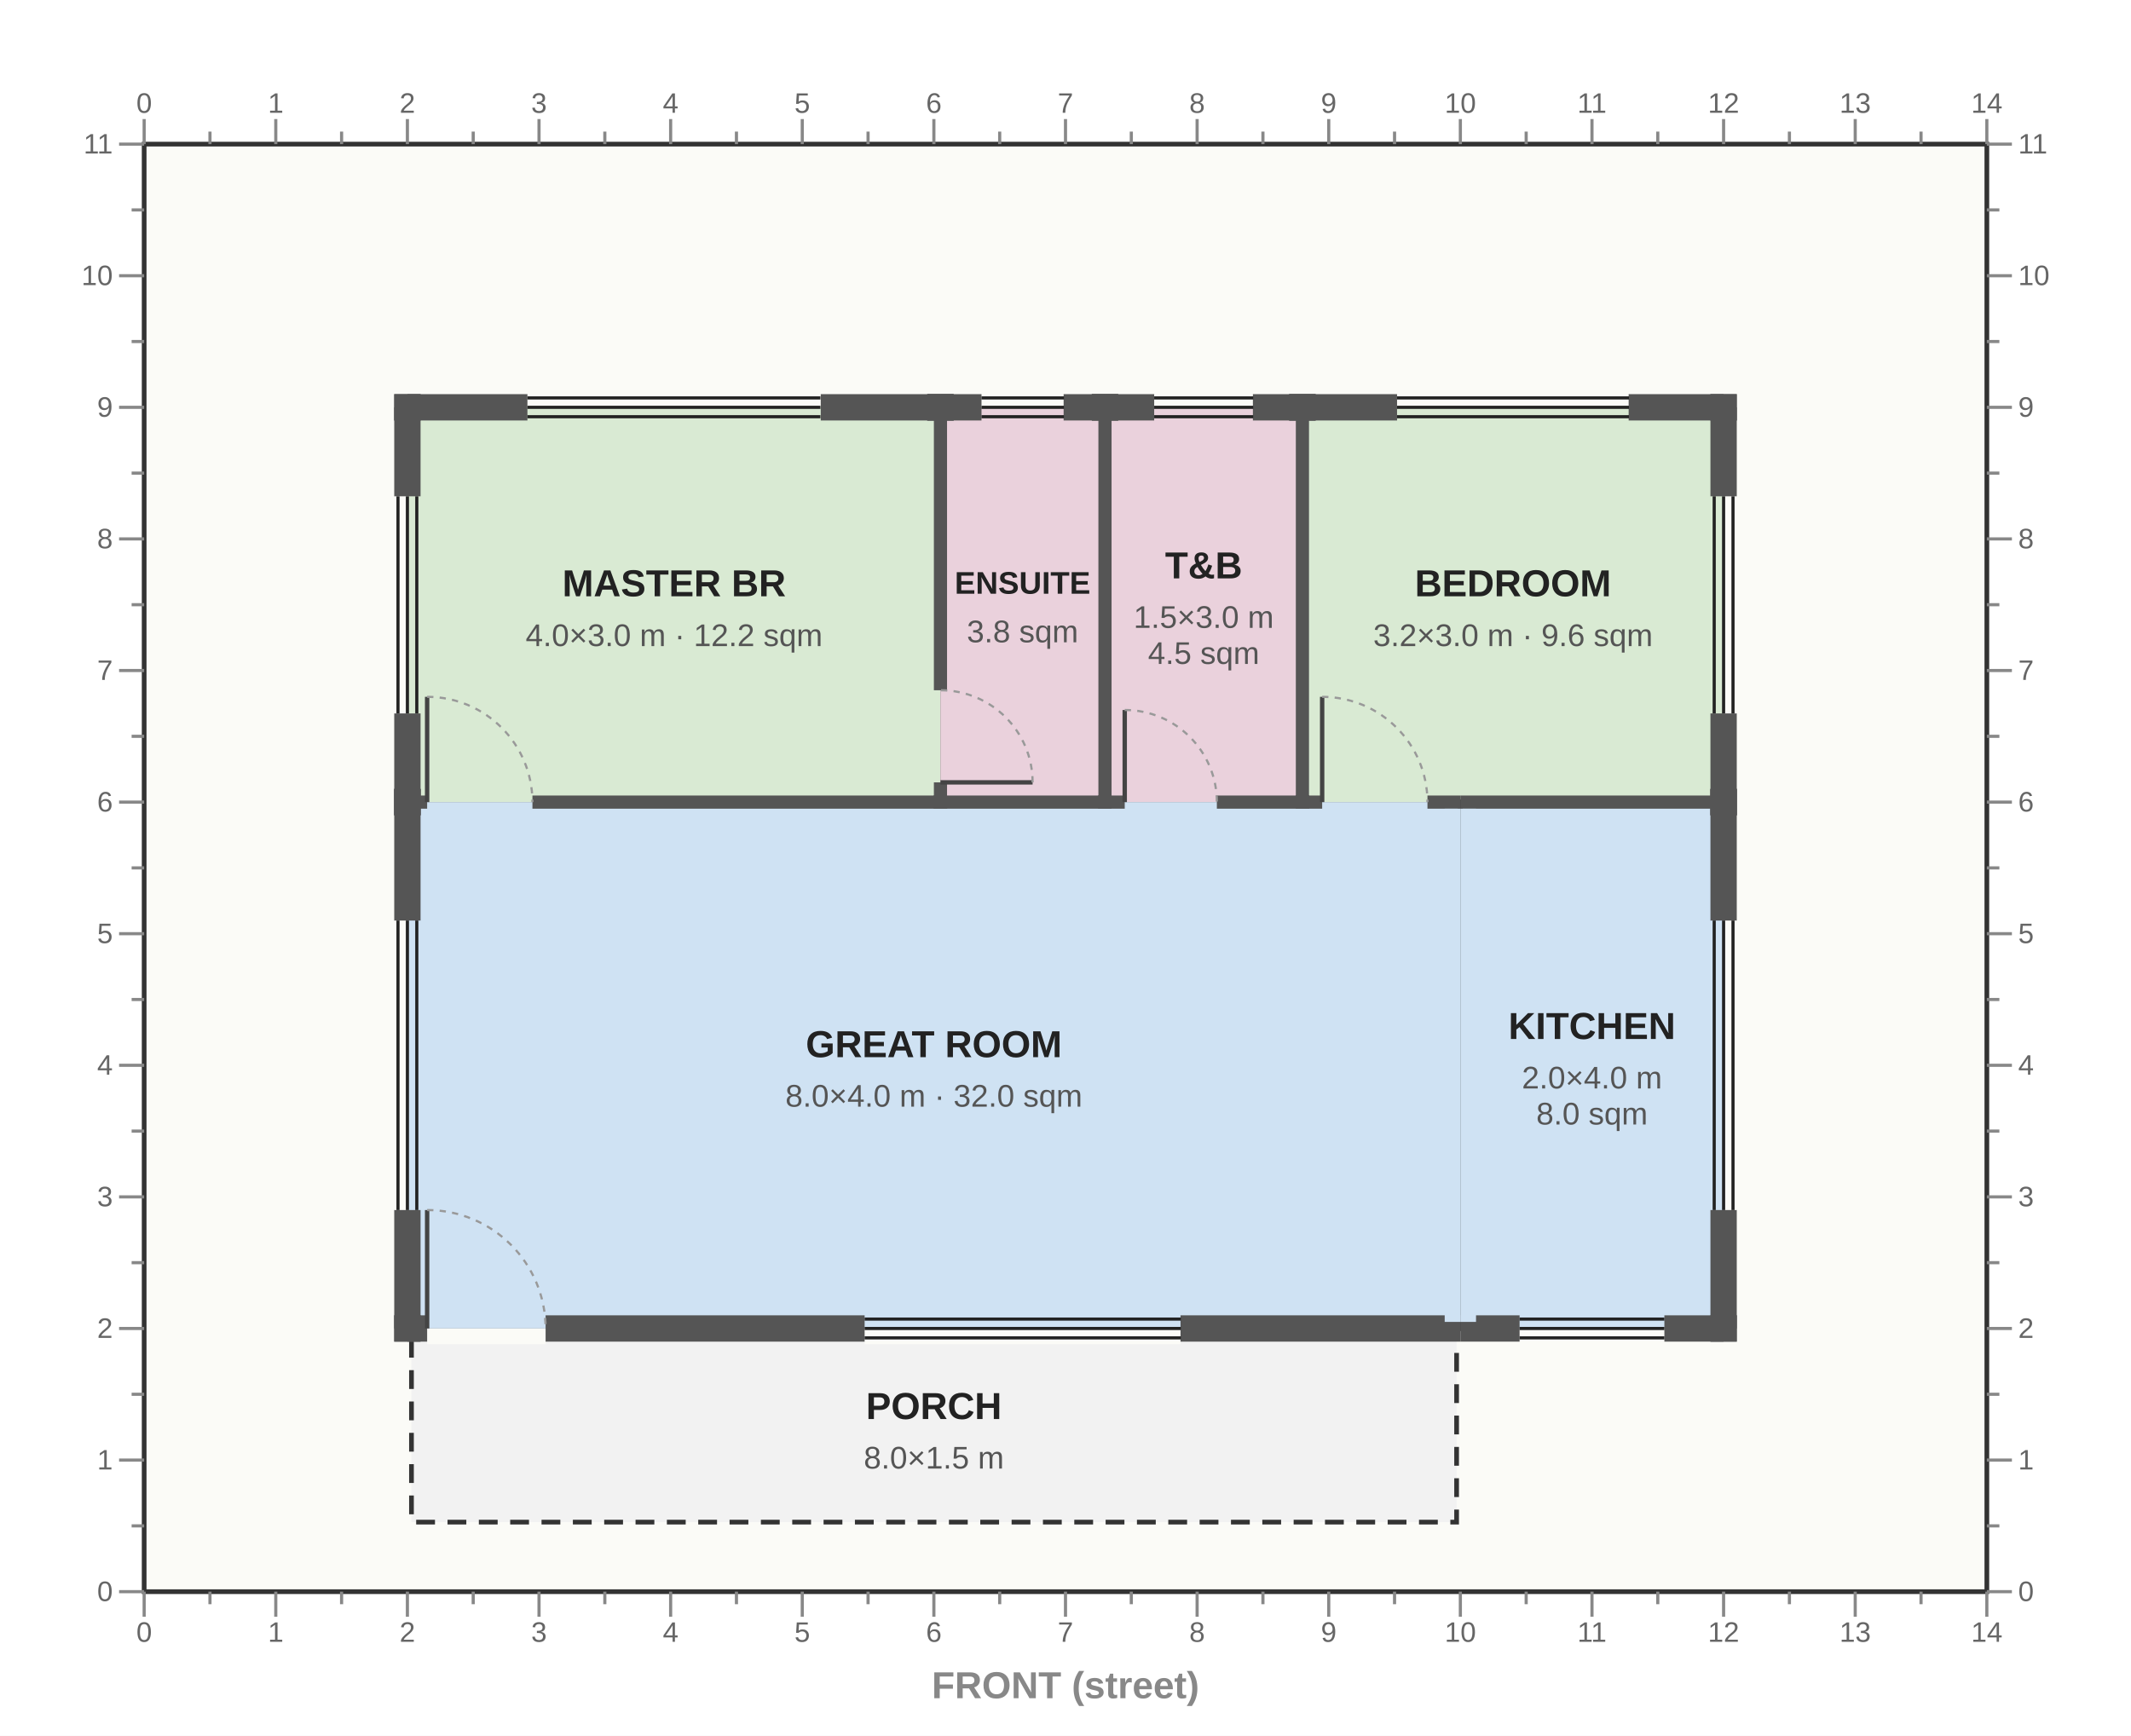
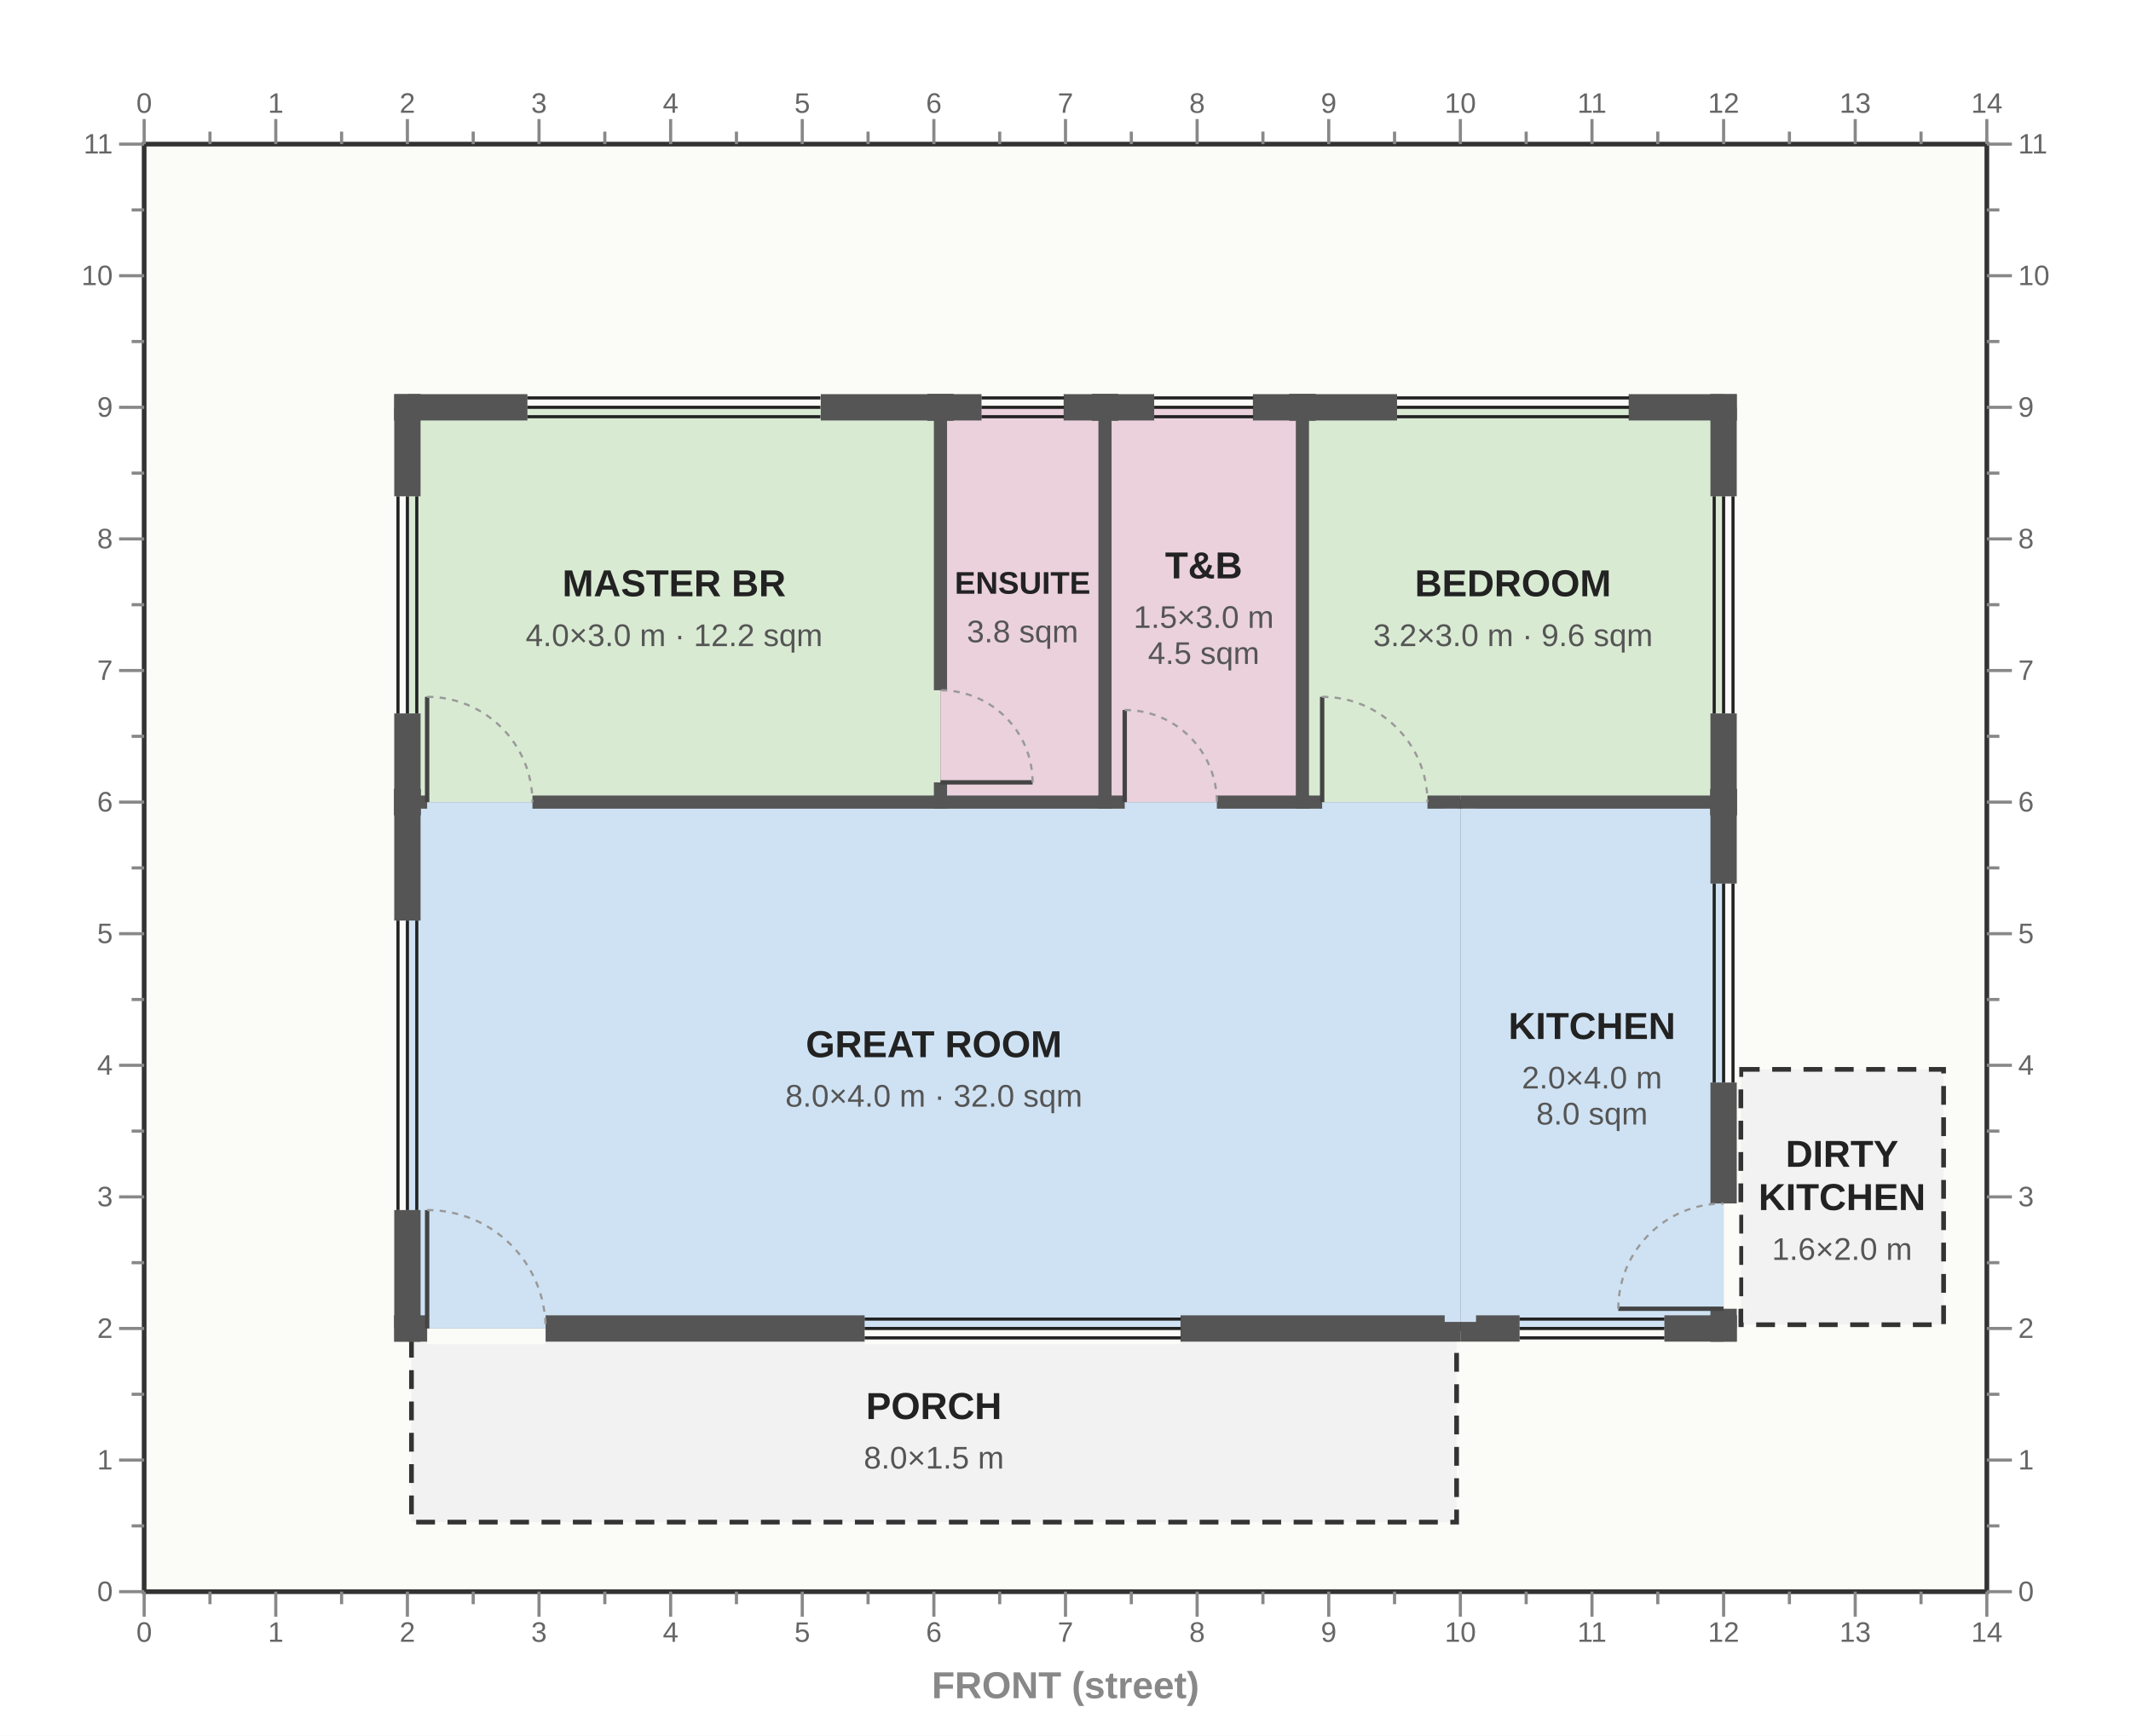
<svg xmlns="http://www.w3.org/2000/svg" width="680" height="554" viewBox="0 0 680 554">
  <rect x="0" y="0" width="680" height="554" fill="white" />
  <rect x="46.0" y="46.0" width="588.0" height="462.0" fill="#fbfbf7" stroke="#333" stroke-width="1.5" />
  <line x1="46.0" y1="46.0" x2="46.0" y2="38.0" stroke="#888" stroke-width="1" />
  <line x1="46.0" y1="508.0" x2="46.0" y2="516.0" stroke="#888" stroke-width="1" />
  <text x="46.0" y="36.0" text-anchor="middle" font-family="Arial" font-size="9" fill="#666">0</text>
  <text x="46.0" y="524.0" text-anchor="middle" font-family="Arial" font-size="9" fill="#666">0</text>
  <line x1="67.0" y1="46.0" x2="67.0" y2="42.0" stroke="#888" stroke-width="1" />
  <line x1="67.0" y1="508.0" x2="67.0" y2="512.0" stroke="#888" stroke-width="1" />
  <line x1="88.0" y1="46.0" x2="88.0" y2="38.0" stroke="#888" stroke-width="1" />
  <line x1="88.0" y1="508.0" x2="88.0" y2="516.0" stroke="#888" stroke-width="1" />
  <text x="88.0" y="36.0" text-anchor="middle" font-family="Arial" font-size="9" fill="#666">1</text>
  <text x="88.0" y="524.0" text-anchor="middle" font-family="Arial" font-size="9" fill="#666">1</text>
  <line x1="109.0" y1="46.0" x2="109.0" y2="42.0" stroke="#888" stroke-width="1" />
  <line x1="109.0" y1="508.0" x2="109.0" y2="512.0" stroke="#888" stroke-width="1" />
  <line x1="130.0" y1="46.0" x2="130.0" y2="38.0" stroke="#888" stroke-width="1" />
  <line x1="130.0" y1="508.0" x2="130.0" y2="516.0" stroke="#888" stroke-width="1" />
  <text x="130.0" y="36.0" text-anchor="middle" font-family="Arial" font-size="9" fill="#666">2</text>
  <text x="130.0" y="524.0" text-anchor="middle" font-family="Arial" font-size="9" fill="#666">2</text>
  <line x1="151.0" y1="46.0" x2="151.0" y2="42.0" stroke="#888" stroke-width="1" />
  <line x1="151.0" y1="508.0" x2="151.0" y2="512.0" stroke="#888" stroke-width="1" />
  <line x1="172.0" y1="46.0" x2="172.0" y2="38.0" stroke="#888" stroke-width="1" />
  <line x1="172.0" y1="508.0" x2="172.0" y2="516.0" stroke="#888" stroke-width="1" />
  <text x="172.0" y="36.0" text-anchor="middle" font-family="Arial" font-size="9" fill="#666">3</text>
  <text x="172.0" y="524.0" text-anchor="middle" font-family="Arial" font-size="9" fill="#666">3</text>
  <line x1="193.0" y1="46.0" x2="193.0" y2="42.0" stroke="#888" stroke-width="1" />
  <line x1="193.0" y1="508.0" x2="193.0" y2="512.0" stroke="#888" stroke-width="1" />
  <line x1="214.0" y1="46.0" x2="214.0" y2="38.0" stroke="#888" stroke-width="1" />
  <line x1="214.0" y1="508.0" x2="214.0" y2="516.0" stroke="#888" stroke-width="1" />
  <text x="214.0" y="36.0" text-anchor="middle" font-family="Arial" font-size="9" fill="#666">4</text>
  <text x="214.0" y="524.0" text-anchor="middle" font-family="Arial" font-size="9" fill="#666">4</text>
  <line x1="235.0" y1="46.0" x2="235.0" y2="42.0" stroke="#888" stroke-width="1" />
  <line x1="235.0" y1="508.0" x2="235.0" y2="512.0" stroke="#888" stroke-width="1" />
  <line x1="256.0" y1="46.0" x2="256.0" y2="38.0" stroke="#888" stroke-width="1" />
  <line x1="256.0" y1="508.0" x2="256.0" y2="516.0" stroke="#888" stroke-width="1" />
  <text x="256.0" y="36.0" text-anchor="middle" font-family="Arial" font-size="9" fill="#666">5</text>
  <text x="256.0" y="524.0" text-anchor="middle" font-family="Arial" font-size="9" fill="#666">5</text>
  <line x1="277.0" y1="46.0" x2="277.0" y2="42.0" stroke="#888" stroke-width="1" />
  <line x1="277.0" y1="508.0" x2="277.0" y2="512.0" stroke="#888" stroke-width="1" />
  <line x1="298.0" y1="46.0" x2="298.0" y2="38.0" stroke="#888" stroke-width="1" />
  <line x1="298.0" y1="508.0" x2="298.0" y2="516.0" stroke="#888" stroke-width="1" />
  <text x="298.0" y="36.0" text-anchor="middle" font-family="Arial" font-size="9" fill="#666">6</text>
  <text x="298.0" y="524.0" text-anchor="middle" font-family="Arial" font-size="9" fill="#666">6</text>
  <line x1="319.0" y1="46.0" x2="319.0" y2="42.0" stroke="#888" stroke-width="1" />
  <line x1="319.0" y1="508.0" x2="319.0" y2="512.0" stroke="#888" stroke-width="1" />
  <line x1="340.0" y1="46.0" x2="340.0" y2="38.0" stroke="#888" stroke-width="1" />
  <line x1="340.0" y1="508.0" x2="340.0" y2="516.0" stroke="#888" stroke-width="1" />
  <text x="340.0" y="36.0" text-anchor="middle" font-family="Arial" font-size="9" fill="#666">7</text>
  <text x="340.0" y="524.0" text-anchor="middle" font-family="Arial" font-size="9" fill="#666">7</text>
  <line x1="361.0" y1="46.0" x2="361.0" y2="42.0" stroke="#888" stroke-width="1" />
  <line x1="361.0" y1="508.0" x2="361.0" y2="512.0" stroke="#888" stroke-width="1" />
  <line x1="382.0" y1="46.0" x2="382.0" y2="38.0" stroke="#888" stroke-width="1" />
  <line x1="382.0" y1="508.0" x2="382.0" y2="516.0" stroke="#888" stroke-width="1" />
  <text x="382.0" y="36.0" text-anchor="middle" font-family="Arial" font-size="9" fill="#666">8</text>
  <text x="382.0" y="524.0" text-anchor="middle" font-family="Arial" font-size="9" fill="#666">8</text>
  <line x1="403.0" y1="46.0" x2="403.0" y2="42.0" stroke="#888" stroke-width="1" />
  <line x1="403.0" y1="508.0" x2="403.0" y2="512.0" stroke="#888" stroke-width="1" />
  <line x1="424.0" y1="46.0" x2="424.0" y2="38.0" stroke="#888" stroke-width="1" />
  <line x1="424.0" y1="508.0" x2="424.0" y2="516.0" stroke="#888" stroke-width="1" />
  <text x="424.0" y="36.0" text-anchor="middle" font-family="Arial" font-size="9" fill="#666">9</text>
  <text x="424.0" y="524.0" text-anchor="middle" font-family="Arial" font-size="9" fill="#666">9</text>
  <line x1="445.0" y1="46.0" x2="445.0" y2="42.0" stroke="#888" stroke-width="1" />
  <line x1="445.0" y1="508.0" x2="445.0" y2="512.0" stroke="#888" stroke-width="1" />
  <line x1="466.0" y1="46.0" x2="466.0" y2="38.0" stroke="#888" stroke-width="1" />
  <line x1="466.0" y1="508.0" x2="466.0" y2="516.0" stroke="#888" stroke-width="1" />
  <text x="466.0" y="36.0" text-anchor="middle" font-family="Arial" font-size="9" fill="#666">10</text>
  <text x="466.0" y="524.0" text-anchor="middle" font-family="Arial" font-size="9" fill="#666">10</text>
  <line x1="487.0" y1="46.0" x2="487.0" y2="42.0" stroke="#888" stroke-width="1" />
  <line x1="487.0" y1="508.0" x2="487.0" y2="512.0" stroke="#888" stroke-width="1" />
  <line x1="508.0" y1="46.0" x2="508.0" y2="38.0" stroke="#888" stroke-width="1" />
  <line x1="508.0" y1="508.0" x2="508.0" y2="516.0" stroke="#888" stroke-width="1" />
  <text x="508.0" y="36.0" text-anchor="middle" font-family="Arial" font-size="9" fill="#666">11</text>
  <text x="508.0" y="524.0" text-anchor="middle" font-family="Arial" font-size="9" fill="#666">11</text>
  <line x1="529.0" y1="46.0" x2="529.0" y2="42.0" stroke="#888" stroke-width="1" />
  <line x1="529.0" y1="508.0" x2="529.0" y2="512.0" stroke="#888" stroke-width="1" />
  <line x1="550.0" y1="46.0" x2="550.0" y2="38.0" stroke="#888" stroke-width="1" />
  <line x1="550.0" y1="508.0" x2="550.0" y2="516.0" stroke="#888" stroke-width="1" />
  <text x="550.0" y="36.0" text-anchor="middle" font-family="Arial" font-size="9" fill="#666">12</text>
  <text x="550.0" y="524.0" text-anchor="middle" font-family="Arial" font-size="9" fill="#666">12</text>
  <line x1="571.0" y1="46.0" x2="571.0" y2="42.0" stroke="#888" stroke-width="1" />
  <line x1="571.0" y1="508.0" x2="571.0" y2="512.0" stroke="#888" stroke-width="1" />
  <line x1="592.0" y1="46.0" x2="592.0" y2="38.0" stroke="#888" stroke-width="1" />
  <line x1="592.0" y1="508.0" x2="592.0" y2="516.0" stroke="#888" stroke-width="1" />
  <text x="592.0" y="36.0" text-anchor="middle" font-family="Arial" font-size="9" fill="#666">13</text>
  <text x="592.0" y="524.0" text-anchor="middle" font-family="Arial" font-size="9" fill="#666">13</text>
  <line x1="613.0" y1="46.0" x2="613.0" y2="42.0" stroke="#888" stroke-width="1" />
  <line x1="613.0" y1="508.0" x2="613.0" y2="512.0" stroke="#888" stroke-width="1" />
  <line x1="634.0" y1="46.0" x2="634.0" y2="38.0" stroke="#888" stroke-width="1" />
  <line x1="634.0" y1="508.0" x2="634.0" y2="516.0" stroke="#888" stroke-width="1" />
  <text x="634.0" y="36.0" text-anchor="middle" font-family="Arial" font-size="9" fill="#666">14</text>
  <text x="634.0" y="524.0" text-anchor="middle" font-family="Arial" font-size="9" fill="#666">14</text>
  <line x1="46.0" y1="508.0" x2="38.0" y2="508.0" stroke="#888" stroke-width="1" />
  <line x1="634.0" y1="508.0" x2="642.0" y2="508.0" stroke="#888" stroke-width="1" />
  <text x="36.0" y="511.0" text-anchor="end" font-family="Arial" font-size="9" fill="#666">0</text>
  <text x="644.0" y="511.0" text-anchor="start" font-family="Arial" font-size="9" fill="#666">0</text>
  <line x1="46.0" y1="487.0" x2="42.0" y2="487.0" stroke="#888" stroke-width="1" />
  <line x1="634.0" y1="487.0" x2="638.0" y2="487.0" stroke="#888" stroke-width="1" />
  <line x1="46.0" y1="466.0" x2="38.0" y2="466.0" stroke="#888" stroke-width="1" />
  <line x1="634.0" y1="466.0" x2="642.0" y2="466.0" stroke="#888" stroke-width="1" />
  <text x="36.0" y="469.0" text-anchor="end" font-family="Arial" font-size="9" fill="#666">1</text>
  <text x="644.0" y="469.0" text-anchor="start" font-family="Arial" font-size="9" fill="#666">1</text>
  <line x1="46.0" y1="445.0" x2="42.0" y2="445.0" stroke="#888" stroke-width="1" />
  <line x1="634.0" y1="445.0" x2="638.0" y2="445.0" stroke="#888" stroke-width="1" />
  <line x1="46.0" y1="424.0" x2="38.0" y2="424.0" stroke="#888" stroke-width="1" />
  <line x1="634.0" y1="424.0" x2="642.0" y2="424.0" stroke="#888" stroke-width="1" />
  <text x="36.0" y="427.0" text-anchor="end" font-family="Arial" font-size="9" fill="#666">2</text>
  <text x="644.0" y="427.0" text-anchor="start" font-family="Arial" font-size="9" fill="#666">2</text>
  <line x1="46.0" y1="403.0" x2="42.0" y2="403.0" stroke="#888" stroke-width="1" />
  <line x1="634.0" y1="403.0" x2="638.0" y2="403.0" stroke="#888" stroke-width="1" />
  <line x1="46.0" y1="382.0" x2="38.0" y2="382.0" stroke="#888" stroke-width="1" />
  <line x1="634.0" y1="382.0" x2="642.0" y2="382.0" stroke="#888" stroke-width="1" />
  <text x="36.0" y="385.0" text-anchor="end" font-family="Arial" font-size="9" fill="#666">3</text>
  <text x="644.0" y="385.0" text-anchor="start" font-family="Arial" font-size="9" fill="#666">3</text>
  <line x1="46.0" y1="361.0" x2="42.0" y2="361.0" stroke="#888" stroke-width="1" />
  <line x1="634.0" y1="361.0" x2="638.0" y2="361.0" stroke="#888" stroke-width="1" />
  <line x1="46.0" y1="340.0" x2="38.0" y2="340.0" stroke="#888" stroke-width="1" />
  <line x1="634.0" y1="340.0" x2="642.0" y2="340.0" stroke="#888" stroke-width="1" />
  <text x="36.0" y="343.0" text-anchor="end" font-family="Arial" font-size="9" fill="#666">4</text>
  <text x="644.0" y="343.0" text-anchor="start" font-family="Arial" font-size="9" fill="#666">4</text>
  <line x1="46.0" y1="319.0" x2="42.0" y2="319.0" stroke="#888" stroke-width="1" />
  <line x1="634.0" y1="319.0" x2="638.0" y2="319.0" stroke="#888" stroke-width="1" />
  <line x1="46.0" y1="298.0" x2="38.0" y2="298.0" stroke="#888" stroke-width="1" />
  <line x1="634.0" y1="298.0" x2="642.0" y2="298.0" stroke="#888" stroke-width="1" />
  <text x="36.0" y="301.0" text-anchor="end" font-family="Arial" font-size="9" fill="#666">5</text>
  <text x="644.0" y="301.0" text-anchor="start" font-family="Arial" font-size="9" fill="#666">5</text>
  <line x1="46.0" y1="277.0" x2="42.0" y2="277.0" stroke="#888" stroke-width="1" />
  <line x1="634.0" y1="277.0" x2="638.0" y2="277.0" stroke="#888" stroke-width="1" />
  <line x1="46.0" y1="256.0" x2="38.0" y2="256.0" stroke="#888" stroke-width="1" />
  <line x1="634.0" y1="256.0" x2="642.0" y2="256.0" stroke="#888" stroke-width="1" />
  <text x="36.0" y="259.0" text-anchor="end" font-family="Arial" font-size="9" fill="#666">6</text>
  <text x="644.0" y="259.0" text-anchor="start" font-family="Arial" font-size="9" fill="#666">6</text>
  <line x1="46.0" y1="235.0" x2="42.0" y2="235.0" stroke="#888" stroke-width="1" />
  <line x1="634.0" y1="235.0" x2="638.0" y2="235.0" stroke="#888" stroke-width="1" />
  <line x1="46.0" y1="214.0" x2="38.0" y2="214.0" stroke="#888" stroke-width="1" />
  <line x1="634.0" y1="214.0" x2="642.0" y2="214.0" stroke="#888" stroke-width="1" />
  <text x="36.0" y="217.0" text-anchor="end" font-family="Arial" font-size="9" fill="#666">7</text>
  <text x="644.0" y="217.0" text-anchor="start" font-family="Arial" font-size="9" fill="#666">7</text>
  <line x1="46.0" y1="193.0" x2="42.0" y2="193.0" stroke="#888" stroke-width="1" />
  <line x1="634.0" y1="193.0" x2="638.0" y2="193.0" stroke="#888" stroke-width="1" />
  <line x1="46.0" y1="172.0" x2="38.0" y2="172.0" stroke="#888" stroke-width="1" />
  <line x1="634.0" y1="172.0" x2="642.0" y2="172.0" stroke="#888" stroke-width="1" />
  <text x="36.0" y="175.0" text-anchor="end" font-family="Arial" font-size="9" fill="#666">8</text>
  <text x="644.0" y="175.0" text-anchor="start" font-family="Arial" font-size="9" fill="#666">8</text>
  <line x1="46.0" y1="151.0" x2="42.0" y2="151.0" stroke="#888" stroke-width="1" />
  <line x1="634.0" y1="151.0" x2="638.0" y2="151.0" stroke="#888" stroke-width="1" />
  <line x1="46.0" y1="130.0" x2="38.0" y2="130.0" stroke="#888" stroke-width="1" />
  <line x1="634.0" y1="130.0" x2="642.0" y2="130.0" stroke="#888" stroke-width="1" />
  <text x="36.0" y="133.0" text-anchor="end" font-family="Arial" font-size="9" fill="#666">9</text>
  <text x="644.0" y="133.0" text-anchor="start" font-family="Arial" font-size="9" fill="#666">9</text>
  <line x1="46.0" y1="109.0" x2="42.0" y2="109.0" stroke="#888" stroke-width="1" />
  <line x1="634.0" y1="109.0" x2="638.0" y2="109.0" stroke="#888" stroke-width="1" />
  <line x1="46.0" y1="88.0" x2="38.0" y2="88.0" stroke="#888" stroke-width="1" />
  <line x1="634.0" y1="88.0" x2="642.0" y2="88.0" stroke="#888" stroke-width="1" />
  <text x="36.0" y="91.0" text-anchor="end" font-family="Arial" font-size="9" fill="#666">10</text>
  <text x="644.0" y="91.0" text-anchor="start" font-family="Arial" font-size="9" fill="#666">10</text>
  <line x1="46.0" y1="67.0" x2="42.0" y2="67.0" stroke="#888" stroke-width="1" />
  <line x1="634.0" y1="67.0" x2="638.0" y2="67.0" stroke="#888" stroke-width="1" />
  <line x1="46.0" y1="46.0" x2="38.0" y2="46.0" stroke="#888" stroke-width="1" />
  <line x1="634.0" y1="46.0" x2="642.0" y2="46.0" stroke="#888" stroke-width="1" />
  <text x="36.0" y="49.0" text-anchor="end" font-family="Arial" font-size="9" fill="#666">11</text>
  <text x="644.0" y="49.0" text-anchor="start" font-family="Arial" font-size="9" fill="#666">11</text>
  <rect x="130.0" y="130.0" width="420.0" height="294.0" fill="none" stroke="#9aa" stroke-width="1" stroke-dasharray="3 3" />
+   <rect x="555.5" y="341.3" width="64.7" height="81.5" fill="#f2f2f2" stroke="#333" stroke-width="1.5" stroke-dasharray="6 4" />
+   <text x="587.8" y="372.4" text-anchor="middle" font-family="Arial" font-size="12" font-weight="bold" fill="#222">DIRTY</text>
+   <text x="587.8" y="386.2" text-anchor="middle" font-family="Arial" font-size="12" font-weight="bold" fill="#222">KITCHEN</text>
+   <text x="587.8" y="402.1" text-anchor="middle" font-family="Arial" font-size="10" fill="#555">1.6×2.0 m</text>
  <rect x="131.3" y="425.3" width="333.5" height="60.5" fill="#f2f2f2" stroke="#333" stroke-width="1.5" stroke-dasharray="6 4" />
  <text x="298.0" y="452.9" text-anchor="middle" font-family="Arial" font-size="12" font-weight="bold" fill="#222">PORCH</text>
  <text x="298.0" y="468.7" text-anchor="middle" font-family="Arial" font-size="10" fill="#555">8.0×1.5 m</text>
  <rect x="130.0" y="130.0" width="170.1" height="126.0" fill="#d9ead3" stroke="#333" stroke-width="1.5" />
  <text x="215.1" y="190.3" text-anchor="middle" font-family="Arial" font-size="12" font-weight="bold" fill="#222">MASTER BR</text>
  <text x="215.1" y="206.2" text-anchor="middle" font-family="Arial" font-size="10" fill="#555">4.0×3.0 m · 12.2 sqm</text>
  <rect x="300.1" y="130.0" width="52.5" height="126.0" fill="#ead1dc" stroke="#333" stroke-width="1.5" />
  <text x="326.3" y="189.5" text-anchor="middle" font-family="Arial" font-size="10" font-weight="bold" fill="#222">ENSUITE</text>
  <text x="326.3" y="205.0" text-anchor="middle" font-family="Arial" font-size="10" fill="#555">3.8 sqm</text>
  <rect x="415.6" y="130.0" width="134.4" height="126.0" fill="#d9ead3" stroke="#333" stroke-width="1.5" />
  <text x="482.8" y="190.3" text-anchor="middle" font-family="Arial" font-size="12" font-weight="bold" fill="#222">BEDROOM</text>
  <text x="482.8" y="206.2" text-anchor="middle" font-family="Arial" font-size="10" fill="#555">3.2×3.0 m · 9.6 sqm</text>
  <rect x="352.6" y="130.0" width="63.0" height="126.0" fill="#ead1dc" stroke="#333" stroke-width="1.5" />
  <text x="384.1" y="184.6" text-anchor="middle" font-family="Arial" font-size="12" font-weight="bold" fill="#222">T&amp;B</text>
  <text x="384.1" y="200.4" text-anchor="middle" font-family="Arial" font-size="10" fill="#555">1.5×3.0 m</text>
  <text x="384.1" y="211.9" text-anchor="middle" font-family="Arial" font-size="10" fill="#555">4.5 sqm</text>
  <rect x="130.0" y="256.0" width="336.0" height="168.0" fill="#cfe2f3" stroke="#333" stroke-width="1.5" />
  <text x="298.0" y="337.4" text-anchor="middle" font-family="Arial" font-size="12" font-weight="bold" fill="#222">GREAT ROOM</text>
  <text x="298.0" y="353.2" text-anchor="middle" font-family="Arial" font-size="10" fill="#555">8.0×4.0 m · 32.0 sqm</text>
  <rect x="466.0" y="256.0" width="84.0" height="168.0" fill="#cfe2f3" stroke="#333" stroke-width="1.5" />
  <text x="508.0" y="331.6" text-anchor="middle" font-family="Arial" font-size="12" font-weight="bold" fill="#222">KITCHEN</text>
  <text x="508.0" y="347.4" text-anchor="middle" font-family="Arial" font-size="10" fill="#555">2.0×4.0 m</text>
  <text x="508.0" y="358.9" text-anchor="middle" font-family="Arial" font-size="10" fill="#555">8.0 sqm</text>
  <text x="340.0" y="542.0" text-anchor="middle" font-family="Arial" font-size="12" font-weight="bold" fill="#888">FRONT (street)</text>
  <rect x="298.00" y="130.00" width="4.20" height="126.00" fill="#555" stroke="none" />
  <rect x="130.00" y="253.90" width="170.10" height="4.20" fill="#555" stroke="none" />
  <rect x="350.50" y="130.00" width="4.20" height="126.00" fill="#555" stroke="none" />
  <rect x="300.10" y="253.90" width="52.50" height="4.20" fill="#555" stroke="none" />
  <rect x="413.50" y="130.00" width="4.20" height="126.00" fill="#555" stroke="none" />
  <rect x="415.60" y="253.90" width="50.40" height="4.20" fill="#555" stroke="none" />
  <rect x="466.00" y="253.90" width="84.00" height="4.20" fill="#555" stroke="none" />
  <rect x="352.60" y="253.90" width="63.00" height="4.20" fill="#555" stroke="none" />
  <rect x="130.00" y="125.80" width="170.10" height="8.40" fill="#555" stroke="none" />
  <rect x="125.80" y="130.00" width="8.40" height="126.00" fill="#555" stroke="none" />
  <rect x="300.10" y="125.80" width="52.50" height="8.40" fill="#555" stroke="none" />
  <rect x="415.60" y="125.80" width="134.40" height="8.40" fill="#555" stroke="none" />
  <rect x="545.80" y="130.00" width="8.40" height="126.00" fill="#555" stroke="none" />
  <rect x="352.60" y="125.80" width="63.00" height="8.40" fill="#555" stroke="none" />
  <rect x="130.00" y="419.80" width="336.00" height="8.40" fill="#555" stroke="none" />
  <rect x="125.80" y="256.00" width="8.40" height="168.00" fill="#555" stroke="none" />
  <rect x="466.00" y="419.80" width="84.00" height="8.40" fill="#555" stroke="none" />
  <rect x="545.80" y="256.00" width="8.40" height="168.00" fill="#555" stroke="none" />
  <rect x="298.00" y="253.90" width="4.20" height="4.20" fill="#555" stroke="none" />
  <rect x="295.90" y="125.80" width="8.40" height="8.40" fill="#555" stroke="none" />
  <rect x="125.80" y="251.80" width="8.40" height="8.40" fill="#555" stroke="none" />
  <rect x="298.00" y="253.90" width="4.20" height="4.20" fill="#555" stroke="none" />
  <rect x="350.50" y="253.90" width="4.20" height="4.20" fill="#555" stroke="none" />
  <rect x="348.40" y="125.80" width="8.40" height="8.40" fill="#555" stroke="none" />
  <rect x="298.00" y="253.90" width="4.20" height="4.20" fill="#555" stroke="none" />
  <rect x="350.50" y="253.90" width="4.20" height="4.20" fill="#555" stroke="none" />
  <rect x="413.50" y="253.90" width="4.20" height="4.20" fill="#555" stroke="none" />
  <rect x="411.40" y="125.80" width="8.40" height="8.40" fill="#555" stroke="none" />
  <rect x="413.50" y="253.90" width="4.20" height="4.20" fill="#555" stroke="none" />
  <rect x="545.80" y="251.80" width="8.40" height="8.40" fill="#555" stroke="none" />
  <rect x="350.50" y="253.90" width="4.20" height="4.20" fill="#555" stroke="none" />
  <rect x="413.50" y="253.90" width="4.20" height="4.20" fill="#555" stroke="none" />
  <rect x="125.80" y="125.80" width="8.40" height="8.40" fill="#555" stroke="none" />
  <rect x="295.90" y="125.80" width="8.40" height="8.40" fill="#555" stroke="none" />
  <rect x="125.80" y="251.80" width="8.40" height="8.40" fill="#555" stroke="none" />
  <rect x="125.80" y="125.80" width="8.40" height="8.40" fill="#555" stroke="none" />
  <rect x="295.90" y="125.80" width="8.40" height="8.40" fill="#555" stroke="none" />
  <rect x="348.40" y="125.80" width="8.40" height="8.40" fill="#555" stroke="none" />
  <rect x="411.40" y="125.80" width="8.40" height="8.40" fill="#555" stroke="none" />
  <rect x="545.80" y="125.80" width="8.40" height="8.40" fill="#555" stroke="none" />
  <rect x="545.80" y="251.80" width="8.40" height="8.40" fill="#555" stroke="none" />
  <rect x="545.80" y="125.80" width="8.40" height="8.40" fill="#555" stroke="none" />
  <rect x="348.40" y="125.80" width="8.40" height="8.40" fill="#555" stroke="none" />
  <rect x="411.40" y="125.80" width="8.40" height="8.40" fill="#555" stroke="none" />
  <rect x="125.80" y="419.80" width="8.40" height="8.40" fill="#555" stroke="none" />
  <rect x="125.80" y="419.80" width="8.40" height="8.40" fill="#555" stroke="none" />
  <rect x="125.80" y="251.80" width="8.40" height="8.40" fill="#555" stroke="none" />
  <rect x="545.80" y="419.80" width="8.40" height="8.40" fill="#555" stroke="none" />
  <rect x="545.80" y="419.80" width="8.40" height="8.40" fill="#555" stroke="none" />
  <rect x="545.80" y="251.80" width="8.40" height="8.40" fill="#555" stroke="none" />
  <rect x="461.0" y="258.1" width="5.0" height="163.8" fill="#cfe2f3" stroke="none" />
  <rect x="466.0" y="258.1" width="5.0" height="163.8" fill="#cfe2f3" stroke="none" />
  <rect x="295.1" y="220.3" width="5.0" height="29.4" fill="#d9ead3" stroke="none" />
  <rect x="300.1" y="220.3" width="5.0" height="29.4" fill="#ead1dc" stroke="none" />
  <line x1="300.1" y1="249.7" x2="329.5" y2="249.7" stroke="#444" stroke-width="1.4" />
  <path d="M 329.5 249.7 A 29.4 29.4 0 0 0 300.1 220.3" fill="none" stroke="#999" stroke-width="0.7" stroke-dasharray="2 2" />
  <rect x="136.3" y="251.0" width="33.6" height="5.0" fill="#d9ead3" stroke="none" />
  <rect x="136.3" y="256.0" width="33.6" height="5.0" fill="#cfe2f3" stroke="none" />
  <line x1="136.3" y1="256.0" x2="136.3" y2="222.4" stroke="#444" stroke-width="1.4" />
  <path d="M 136.3 222.4 A 33.6 33.6 0 0 1 169.9 256.0" fill="none" stroke="#999" stroke-width="0.7" stroke-dasharray="2 2" />
  <rect x="421.9" y="251.0" width="33.6" height="5.0" fill="#d9ead3" stroke="none" />
  <rect x="421.9" y="256.0" width="33.6" height="5.0" fill="#cfe2f3" stroke="none" />
  <line x1="421.9" y1="256.0" x2="421.9" y2="222.4" stroke="#444" stroke-width="1.4" />
  <path d="M 421.9 222.4 A 33.6 33.6 0 0 1 455.5 256.0" fill="none" stroke="#999" stroke-width="0.7" stroke-dasharray="2 2" />
  <rect x="358.9" y="251.0" width="29.4" height="5.0" fill="#ead1dc" stroke="none" />
  <rect x="358.9" y="256.0" width="29.4" height="5.0" fill="#cfe2f3" stroke="none" />
  <line x1="358.9" y1="256.0" x2="358.9" y2="226.6" stroke="#444" stroke-width="1.4" />
  <path d="M 358.9 226.6 A 29.4 29.4 0 0 1 388.3 256.0" fill="none" stroke="#999" stroke-width="0.7" stroke-dasharray="2 2" />
  <rect x="136.3" y="419.0" width="37.8" height="5.0" fill="#cfe2f3" stroke="none" />
  <rect x="136.3" y="424.0" width="37.8" height="5.0" fill="#fbfbf7" stroke="none" />
  <line x1="136.3" y1="424.0" x2="136.3" y2="386.2" stroke="#444" stroke-width="1.4" />
  <path d="M 136.3 386.2 A 37.8 37.8 0 0 1 174.1 424.0" fill="none" stroke="#999" stroke-width="0.7" stroke-dasharray="2 2" />
+   <rect x="545.0" y="384.1" width="5.0" height="33.6" fill="#cfe2f3" stroke="none" />
+   <rect x="550.0" y="384.1" width="5.0" height="33.6" fill="#fbfbf7" stroke="none" />
+   <line x1="550.0" y1="417.7" x2="516.4" y2="417.7" stroke="#444" stroke-width="1.4" />
+   <path d="M 516.4 417.7 A 33.6 33.6 0 0 1 550.0 384.1" fill="none" stroke="#999" stroke-width="0.7" stroke-dasharray="2 2" />
+   <rect x="168.3" y="130.0" width="93.6" height="5.0" fill="#d9ead3" stroke="none" />
+   <rect x="168.3" y="125.0" width="93.6" height="5.0" fill="#fbfbf7" stroke="none" />
+   <line x1="168.3" y1="127.0" x2="261.8" y2="127.0" stroke="#222" stroke-width="1.0" />
+   <line x1="168.3" y1="130.0" x2="261.8" y2="130.0" stroke="#222" stroke-width="1.0" />
+   <line x1="168.3" y1="133.0" x2="261.8" y2="133.0" stroke="#222" stroke-width="1.0" />
  <rect x="130.0" y="158.4" width="5.0" height="69.3" fill="#d9ead3" stroke="none" />
  <rect x="125.0" y="158.4" width="5.0" height="69.3" fill="#fbfbf7" stroke="none" />
  <line x1="127.0" y1="227.7" x2="127.0" y2="158.4" stroke="#222" stroke-width="1.0" />
  <line x1="130.0" y1="227.7" x2="130.0" y2="158.4" stroke="#222" stroke-width="1.0" />
  <line x1="133.0" y1="227.7" x2="133.0" y2="158.4" stroke="#222" stroke-width="1.0" />
-   <rect x="168.3" y="130.0" width="93.6" height="5.0" fill="#d9ead3" stroke="none" />
-   <rect x="168.3" y="125.0" width="93.6" height="5.0" fill="#fbfbf7" stroke="none" />
-   <line x1="168.3" y1="127.0" x2="261.8" y2="127.0" stroke="#222" stroke-width="1.0" />
-   <line x1="168.3" y1="130.0" x2="261.8" y2="130.0" stroke="#222" stroke-width="1.0" />
-   <line x1="168.3" y1="133.0" x2="261.8" y2="133.0" stroke="#222" stroke-width="1.0" />
  <rect x="313.2" y="130.0" width="26.2" height="5.0" fill="#ead1dc" stroke="none" />
  <rect x="313.2" y="125.0" width="26.2" height="5.0" fill="#fbfbf7" stroke="none" />
  <line x1="313.2" y1="127.0" x2="339.5" y2="127.0" stroke="#222" stroke-width="1.0" />
  <line x1="313.2" y1="130.0" x2="339.5" y2="130.0" stroke="#222" stroke-width="1.0" />
  <line x1="313.2" y1="133.0" x2="339.5" y2="133.0" stroke="#222" stroke-width="1.0" />
  <rect x="445.8" y="130.0" width="73.9" height="5.0" fill="#d9ead3" stroke="none" />
  <rect x="445.8" y="125.0" width="73.9" height="5.0" fill="#fbfbf7" stroke="none" />
  <line x1="445.8" y1="127.0" x2="519.8" y2="127.0" stroke="#222" stroke-width="1.0" />
  <line x1="445.8" y1="130.0" x2="519.8" y2="130.0" stroke="#222" stroke-width="1.0" />
  <line x1="445.8" y1="133.0" x2="519.8" y2="133.0" stroke="#222" stroke-width="1.0" />
  <rect x="545.0" y="158.4" width="5.0" height="69.3" fill="#d9ead3" stroke="none" />
  <rect x="550.0" y="158.4" width="5.0" height="69.3" fill="#fbfbf7" stroke="none" />
  <line x1="547.0" y1="227.7" x2="547.0" y2="158.4" stroke="#222" stroke-width="1.0" />
  <line x1="550.0" y1="227.7" x2="550.0" y2="158.4" stroke="#222" stroke-width="1.0" />
  <line x1="553.0" y1="227.7" x2="553.0" y2="158.4" stroke="#222" stroke-width="1.0" />
  <rect x="368.3" y="130.0" width="31.5" height="5.0" fill="#ead1dc" stroke="none" />
  <rect x="368.3" y="125.0" width="31.5" height="5.0" fill="#fbfbf7" stroke="none" />
  <line x1="368.3" y1="127.0" x2="399.9" y2="127.0" stroke="#222" stroke-width="1.0" />
  <line x1="368.3" y1="130.0" x2="399.9" y2="130.0" stroke="#222" stroke-width="1.0" />
  <line x1="368.3" y1="133.0" x2="399.9" y2="133.0" stroke="#222" stroke-width="1.0" />
  <rect x="275.9" y="419.0" width="100.8" height="5.0" fill="#cfe2f3" stroke="none" />
  <rect x="275.9" y="424.0" width="100.8" height="5.0" fill="#fbfbf7" stroke="none" />
  <line x1="275.9" y1="421.0" x2="376.8" y2="421.0" stroke="#222" stroke-width="1.0" />
  <line x1="275.9" y1="424.0" x2="376.8" y2="424.0" stroke="#222" stroke-width="1.0" />
  <line x1="275.9" y1="427.0" x2="376.8" y2="427.0" stroke="#222" stroke-width="1.0" />
  <rect x="130.0" y="293.8" width="5.0" height="92.4" fill="#cfe2f3" stroke="none" />
  <rect x="125.0" y="293.8" width="5.0" height="92.4" fill="#fbfbf7" stroke="none" />
  <line x1="127.0" y1="386.2" x2="127.0" y2="293.8" stroke="#222" stroke-width="1.0" />
  <line x1="130.0" y1="386.2" x2="130.0" y2="293.8" stroke="#222" stroke-width="1.0" />
  <line x1="133.0" y1="386.2" x2="133.0" y2="293.8" stroke="#222" stroke-width="1.0" />
-   <rect x="545.0" y="293.8" width="5.0" height="92.4" fill="#cfe2f3" stroke="none" />
-   <rect x="550.0" y="293.8" width="5.0" height="92.4" fill="#fbfbf7" stroke="none" />
-   <line x1="547.0" y1="386.2" x2="547.0" y2="293.8" stroke="#222" stroke-width="1.0" />
-   <line x1="550.0" y1="386.2" x2="550.0" y2="293.8" stroke="#222" stroke-width="1.0" />
-   <line x1="553.0" y1="386.2" x2="553.0" y2="293.8" stroke="#222" stroke-width="1.0" />
+   <rect x="545.0" y="282.0" width="5.0" height="63.5" fill="#cfe2f3" stroke="none" />
+   <rect x="550.0" y="282.0" width="5.0" height="63.5" fill="#fbfbf7" stroke="none" />
+   <line x1="547.0" y1="345.5" x2="547.0" y2="282.0" stroke="#222" stroke-width="1.0" />
+   <line x1="550.0" y1="345.5" x2="550.0" y2="282.0" stroke="#222" stroke-width="1.0" />
+   <line x1="553.0" y1="345.5" x2="553.0" y2="282.0" stroke="#222" stroke-width="1.0" />
  <rect x="484.9" y="419.0" width="46.2" height="5.0" fill="#cfe2f3" stroke="none" />
  <rect x="484.9" y="424.0" width="46.2" height="5.0" fill="#fbfbf7" stroke="none" />
  <line x1="484.9" y1="421.0" x2="531.1" y2="421.0" stroke="#222" stroke-width="1.0" />
  <line x1="484.9" y1="424.0" x2="531.1" y2="424.0" stroke="#222" stroke-width="1.0" />
  <line x1="484.9" y1="427.0" x2="531.1" y2="427.0" stroke="#222" stroke-width="1.0" />
</svg>
